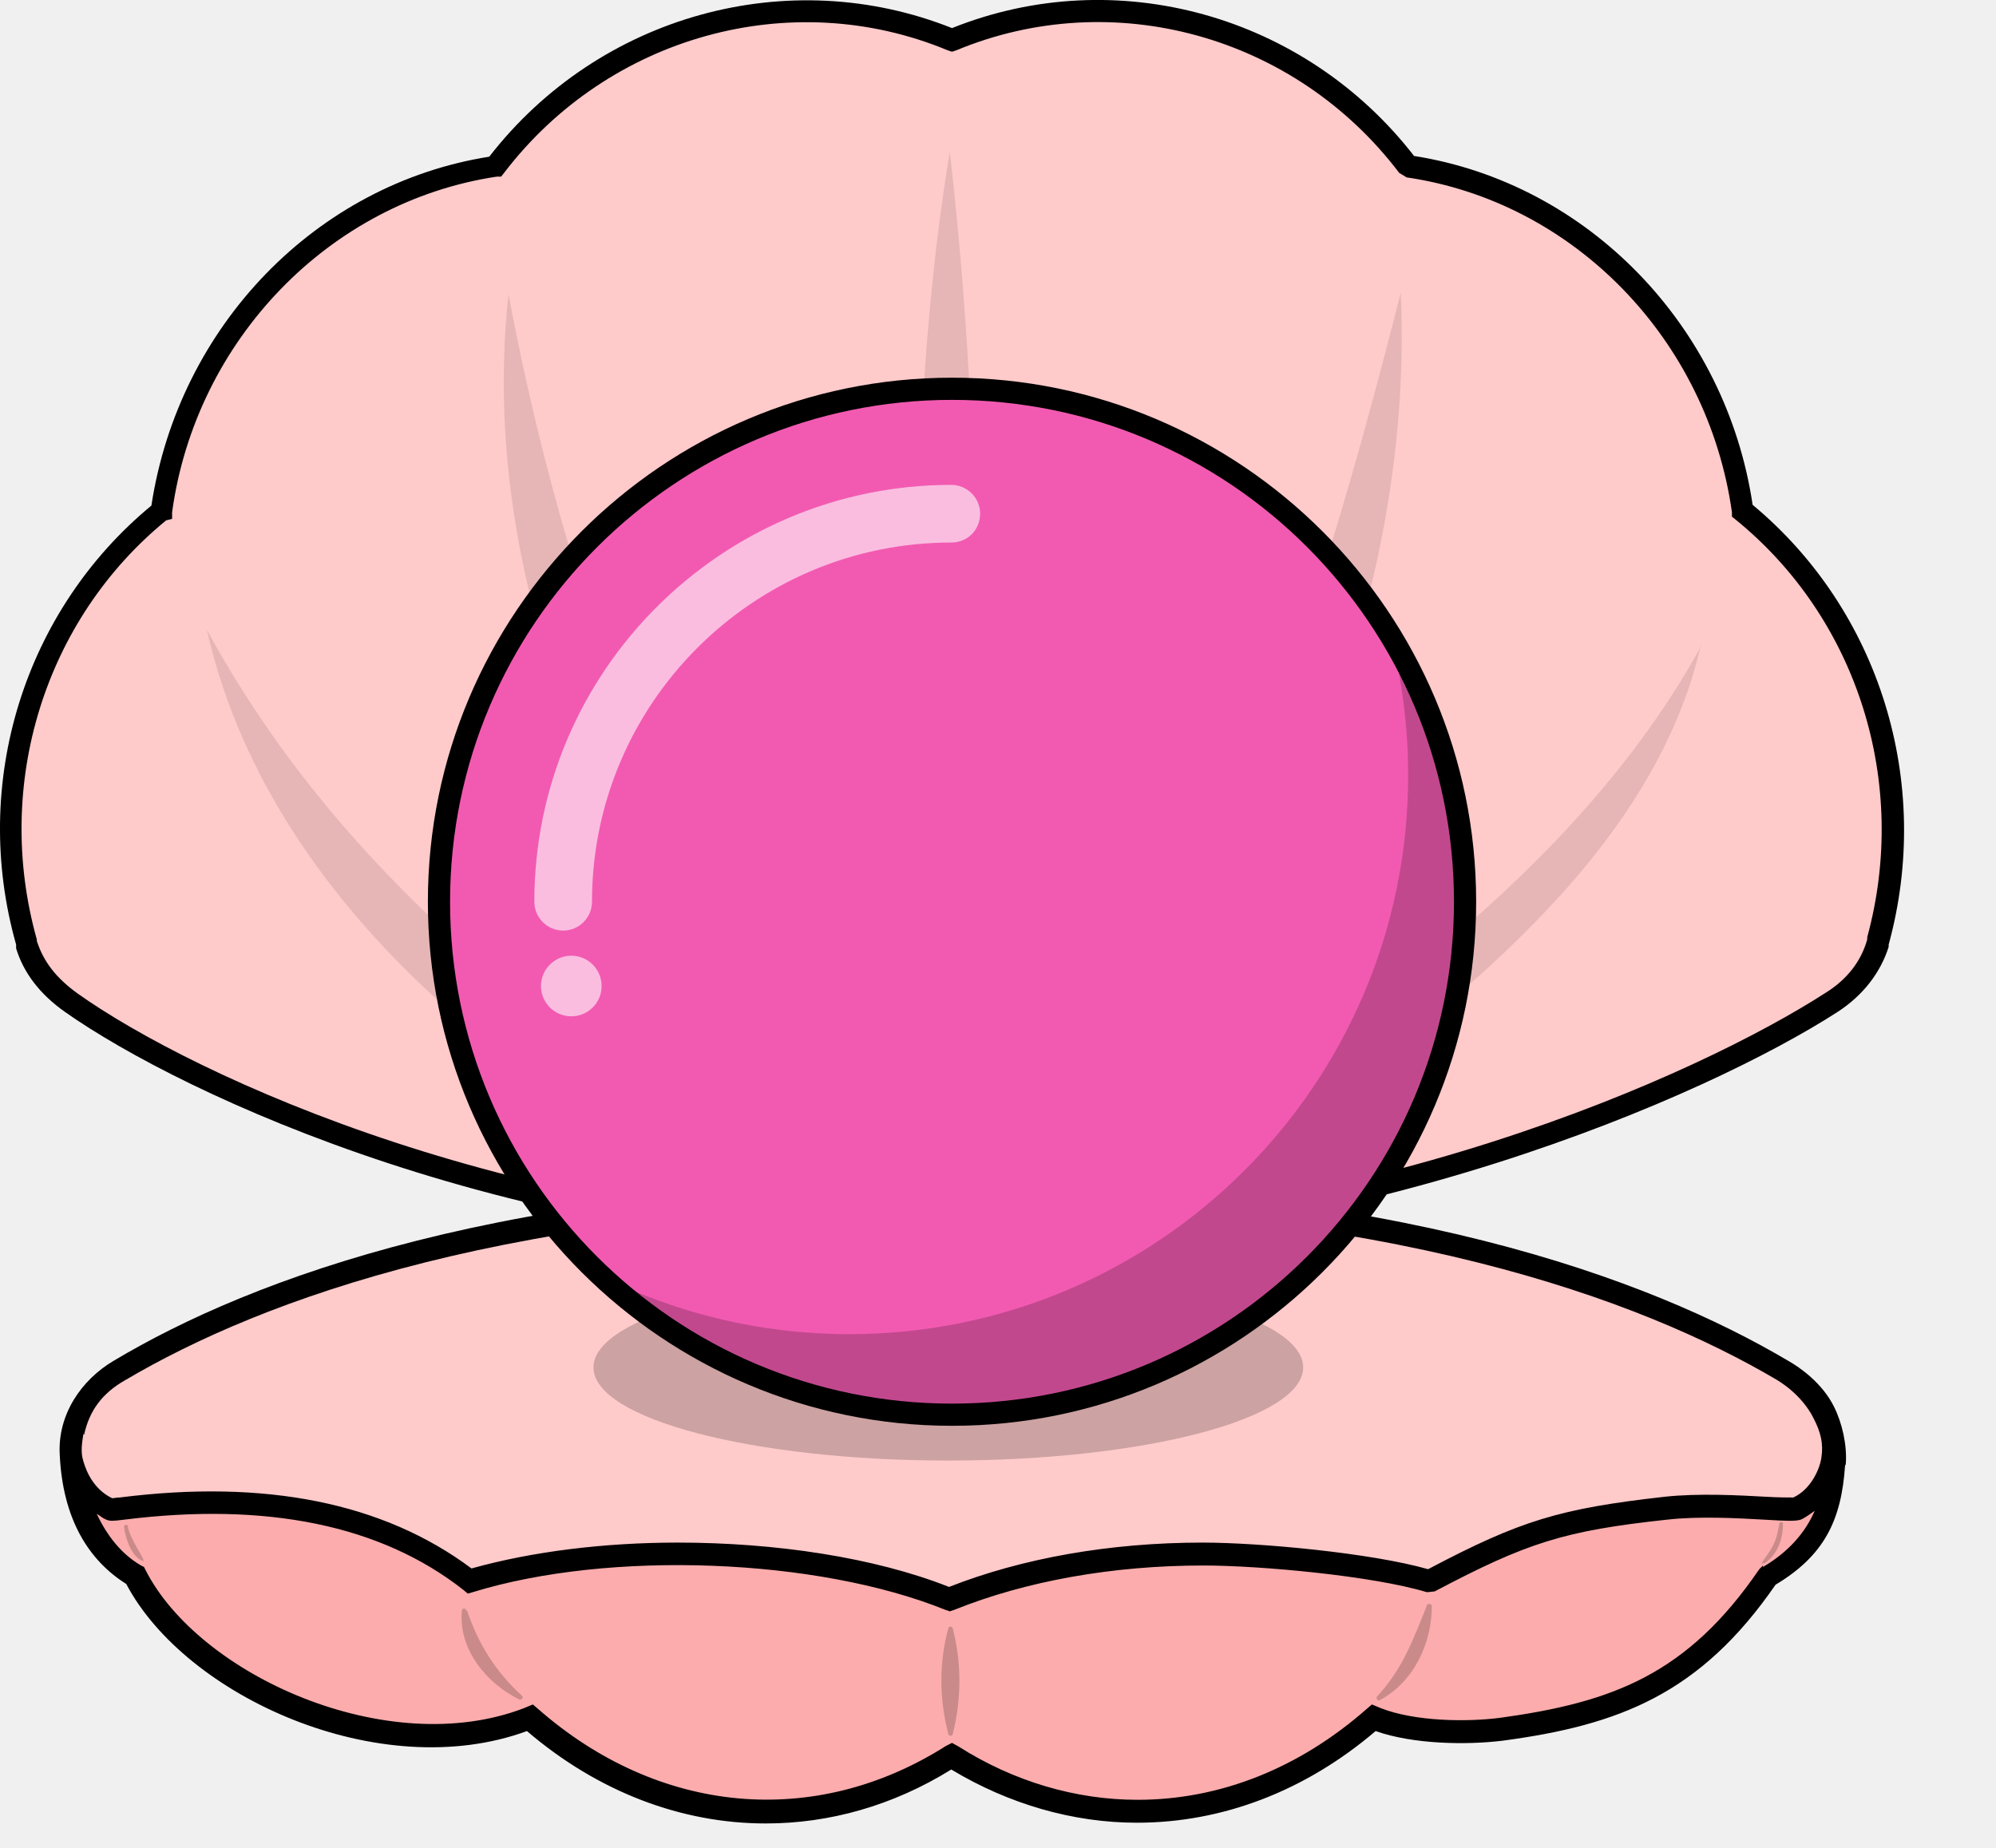
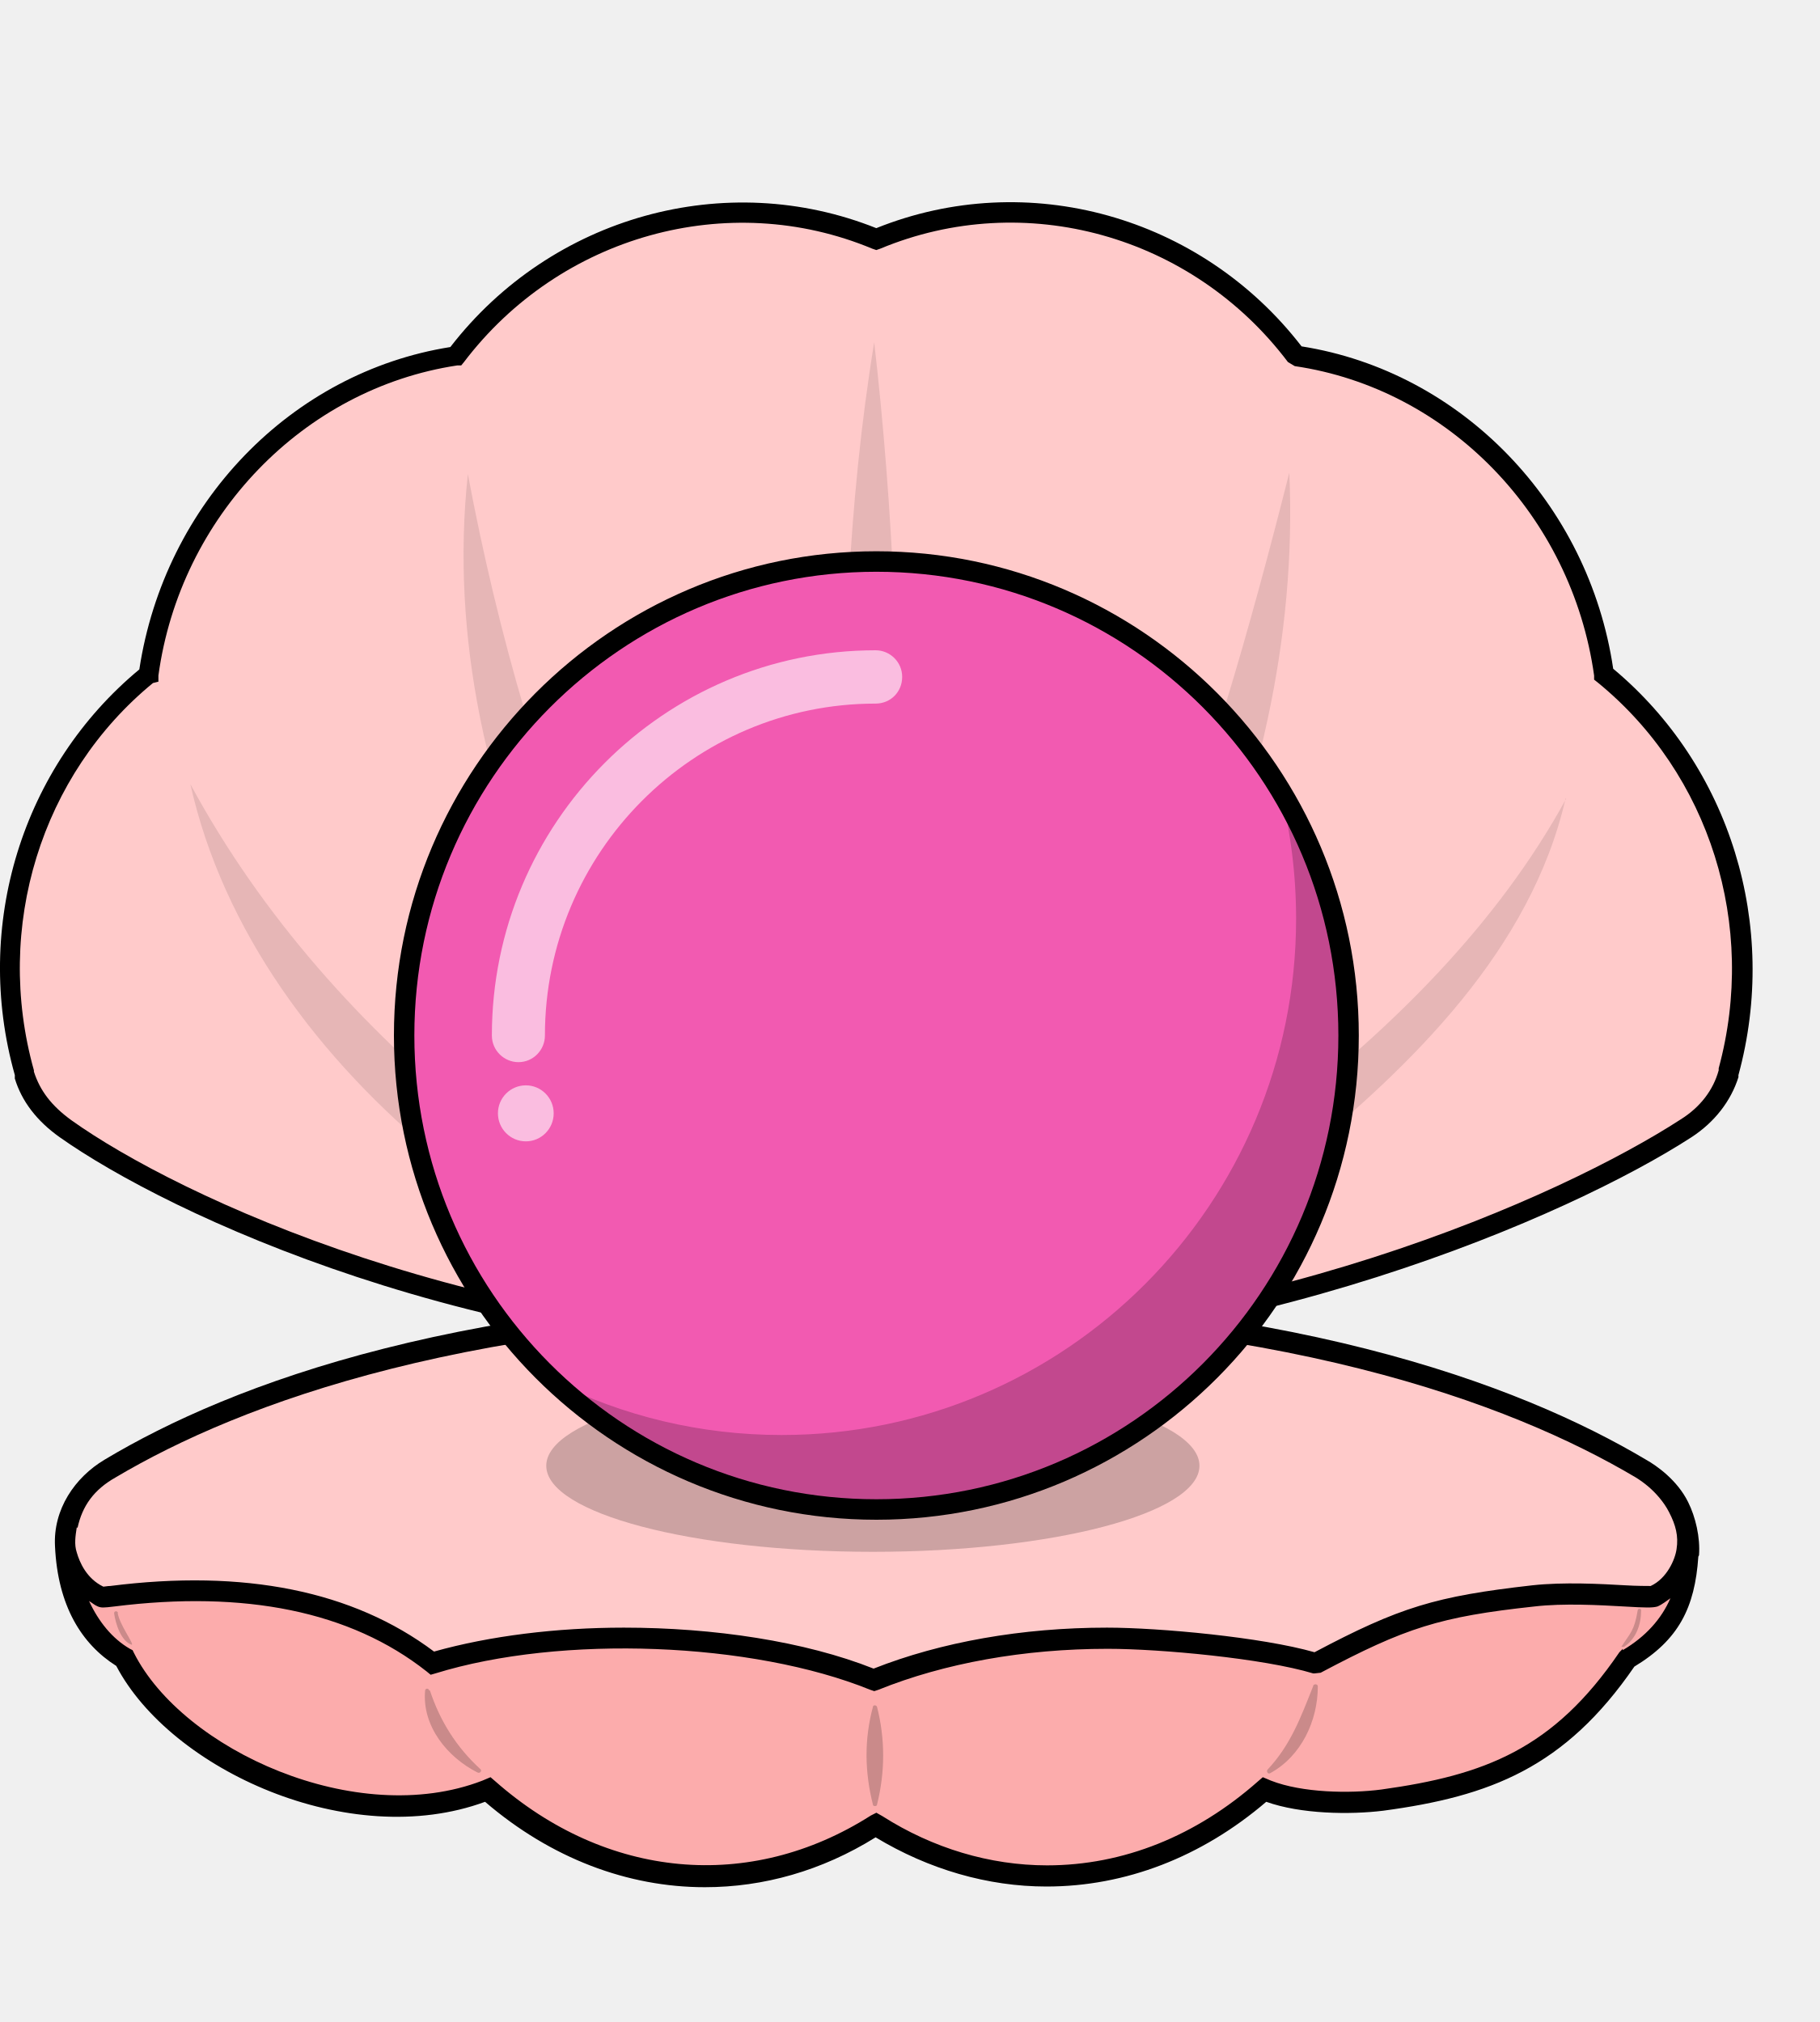
- <svg xmlns="http://www.w3.org/2000/svg" width="27" height="25" viewBox="0 0 27 25" fill="none">
-   <path d="M0.938 19.65C0.978 20.32 1.258 20.97 1.828 21.3C2.588 22.8 5.218 23.97 7.138 23.24H7.178C8.858 24.71 11.048 24.9 12.888 23.75C13.678 24.25 14.538 24.5 15.398 24.5C16.518 24.5 17.638 24.07 18.598 23.23H18.638C19.128 23.43 19.848 23.45 20.338 23.38C21.938 23.16 22.978 22.73 23.948 21.3C24.708 20.86 24.988 20.13 24.768 19.38C24.768 19.38 12.718 17.58 12.568 17.56C12.418 17.54 0.938 19.65 0.938 19.65Z" fill="#FCACAC" />
-   <path opacity="0.2" d="M12.888 22.03C13.008 22.5 13.008 22.98 12.888 23.46C12.888 23.49 12.828 23.49 12.828 23.46C12.708 22.99 12.698 22.51 12.828 22.03C12.828 22 12.878 22 12.888 22.03Z" fill="black" />
-   <path opacity="0.2" d="M6.318 21.79C6.468 22.24 6.708 22.62 7.058 22.94C7.088 22.96 7.058 23.01 7.018 22.99C6.578 22.77 6.198 22.31 6.248 21.79C6.248 21.76 6.298 21.75 6.308 21.79H6.318Z" fill="black" />
-   <path opacity="0.2" d="M1.728 20.65C1.758 20.83 1.968 21.1 1.938 21.12C1.778 21.07 1.698 20.81 1.678 20.66C1.678 20.62 1.728 20.62 1.738 20.66L1.728 20.65Z" fill="black" />
-   <path opacity="0.2" d="M19.368 21.73C19.368 22.23 19.128 22.75 18.668 23C18.638 23.02 18.608 22.98 18.628 22.95C18.968 22.59 19.118 22.18 19.298 21.73C19.298 21.69 19.368 21.69 19.368 21.73Z" fill="black" />
-   <path opacity="0.2" d="M24.118 20.62C24.118 20.82 24.048 21.03 23.868 21.15C23.858 21.15 23.838 21.15 23.828 21.15C23.958 20.95 24.018 20.92 24.068 20.62C24.068 20.58 24.128 20.59 24.118 20.62Z" fill="black" />
-   <path d="M22.538 20.4C21.138 20.56 20.638 20.7 19.338 21.39C18.598 21.16 17.048 21.02 16.278 21.02C15.118 21.02 13.918 21.2 12.848 21.63C11.058 20.9 8.208 20.81 6.358 21.38C4.358 19.83 1.568 20.45 1.498 20.42C1.088 20.24 0.998 19.95 0.968 19.65C0.968 19.62 0.968 19.59 0.968 19.56C0.968 19.17 1.248 18.76 1.638 18.53C3.338 17.52 6.788 16.14 12.888 16.14C18.988 16.14 22.438 17.53 24.138 18.53C24.288 18.62 24.418 18.73 24.528 18.86C24.588 18.93 24.638 19.01 24.678 19.09C24.718 19.16 24.748 19.24 24.768 19.31C24.878 19.71 24.848 20.14 24.318 20.39C24.228 20.43 23.278 20.3 22.558 20.39L22.538 20.4Z" fill="#FFCACA" />
-   <path d="M24.968 19.81C24.988 19.55 24.918 19.25 24.808 19.03C24.648 18.71 24.348 18.5 24.188 18.41C22.328 17.31 18.858 15.99 12.858 15.99C6.858 15.99 3.398 17.3 1.538 18.41C1.098 18.67 0.778 19.14 0.808 19.68C0.848 20.55 1.198 21.11 1.708 21.43C2.508 22.95 5.138 24.15 7.128 23.42C8.098 24.25 9.228 24.67 10.358 24.67C11.218 24.67 12.078 24.43 12.868 23.94C13.648 24.41 14.518 24.66 15.378 24.66C16.538 24.66 17.658 24.23 18.608 23.42C19.118 23.6 19.838 23.61 20.328 23.55C21.898 23.34 22.998 22.92 24.018 21.44C24.668 21.05 24.908 20.58 24.958 19.83L24.968 19.81ZM1.138 19.41C1.208 19.09 1.378 18.85 1.698 18.67C3.528 17.59 6.948 16.3 12.868 16.3C18.788 16.3 22.208 17.59 24.038 18.67C24.168 18.75 24.288 18.85 24.388 18.97C24.438 19.03 24.488 19.1 24.528 19.18C24.628 19.37 24.668 19.53 24.638 19.72C24.618 19.87 24.498 20.15 24.258 20.26C24.218 20.26 24.048 20.26 23.888 20.25C23.528 20.23 22.978 20.2 22.518 20.25C21.098 20.41 20.568 20.57 19.318 21.23C18.548 21.01 17.038 20.87 16.268 20.87C15.018 20.87 13.828 21.08 12.838 21.47C11.828 21.07 10.488 20.87 9.168 20.87C8.178 20.87 7.198 20.99 6.378 21.22C5.188 20.33 3.588 20.01 1.618 20.26C1.578 20.26 1.538 20.27 1.518 20.27C1.268 20.15 1.168 19.91 1.128 19.77C1.088 19.65 1.108 19.53 1.128 19.4L1.138 19.41ZM23.848 21.18L23.798 21.23C22.828 22.65 21.818 23.03 20.298 23.24C19.838 23.3 19.138 23.29 18.678 23.11L18.558 23.06L18.488 23.12C17.578 23.92 16.508 24.35 15.388 24.35C14.548 24.35 13.708 24.1 12.968 23.63L12.878 23.58L12.798 23.62C11.018 24.75 8.908 24.55 7.278 23.12L7.208 23.06L7.088 23.11C5.238 23.82 2.688 22.66 1.968 21.24L1.948 21.2L1.908 21.18C1.648 21.03 1.448 20.78 1.308 20.48C1.358 20.51 1.388 20.54 1.438 20.56C1.488 20.58 1.518 20.58 1.678 20.56C3.598 20.32 5.148 20.63 6.268 21.51L6.328 21.56L6.398 21.54C8.248 20.97 11.058 21.08 12.788 21.78L12.848 21.8L12.908 21.78C13.878 21.39 15.048 21.18 16.278 21.18C17.048 21.18 18.568 21.32 19.298 21.54H19.318L19.408 21.53C20.658 20.87 21.158 20.71 22.548 20.56C22.978 20.51 23.518 20.54 23.868 20.56C24.198 20.58 24.288 20.58 24.358 20.56C24.428 20.53 24.488 20.48 24.548 20.44C24.418 20.74 24.188 21 23.848 21.2V21.18Z" fill="black" />
-   <path d="M0.958 13.56C0.658 13.35 0.448 13.09 0.348 12.75C-0.242 10.62 0.468 8.31 2.178 6.91C2.508 4.49 4.348 2.59 6.698 2.25C8.158 0.33 10.678 -0.37 12.878 0.54C15.078 -0.37 17.588 0.33 19.048 2.25C21.388 2.59 23.228 4.49 23.568 6.91C25.278 8.3 25.988 10.61 25.408 12.74C25.308 13.08 25.078 13.36 24.778 13.55C23.398 14.44 18.658 16.78 12.708 16.78C6.758 16.78 2.258 14.48 0.958 13.56Z" fill="#FFCACA" />
-   <path d="M12.708 16.94C6.988 16.94 2.468 14.81 0.878 13.69C0.538 13.45 0.318 13.16 0.218 12.83V12.78C-0.402 10.59 0.328 8.26 2.048 6.84C2.418 4.41 4.278 2.49 6.618 2.12C8.108 0.2 10.668 -0.5 12.878 0.38C15.098 -0.51 17.648 0.2 19.128 2.11C21.478 2.48 23.348 4.41 23.708 6.83C25.428 8.26 26.148 10.59 25.548 12.78V12.81C25.438 13.16 25.198 13.47 24.858 13.69C23.108 14.82 18.318 16.94 12.698 16.94H12.708ZM1.048 13.44C2.608 14.55 7.058 16.64 12.708 16.64C18.358 16.64 22.978 14.54 24.698 13.43C24.988 13.25 25.178 13 25.258 12.71V12.68C25.828 10.59 25.128 8.37 23.478 7.03L23.428 6.99V6.93C23.098 4.59 21.288 2.73 19.028 2.4L18.928 2.34C17.518 0.48 15.058 -0.2 12.938 0.68L12.878 0.7L12.818 0.68C10.698 -0.2 8.228 0.49 6.818 2.34L6.778 2.39H6.718C4.458 2.73 2.648 4.6 2.328 6.93V7.02L2.248 7.04C0.608 8.38 -0.092 10.61 0.498 12.71V12.73C0.588 13.01 0.758 13.23 1.048 13.44Z" fill="black" />
+ <svg xmlns="http://www.w3.org/2000/svg" width="27" height="30" viewBox="0 0 27 30" fill="none">
+   <path d="M0.947 22.913C0.988 23.592 1.27 24.25 1.846 24.585C2.613 26.105 5.268 27.291 7.206 26.551H7.246C8.942 28.04 11.153 28.233 13.01 27.067C13.808 27.574 14.676 27.828 15.544 27.828C16.674 27.828 17.805 27.392 18.774 26.541H18.814C19.309 26.743 20.036 26.764 20.531 26.693C22.146 26.47 23.195 26.034 24.175 24.585C24.942 24.139 25.224 23.399 25.003 22.639C25.003 22.639 12.839 20.815 12.687 20.795C12.536 20.775 0.947 22.913 0.947 22.913Z" fill="#FCACAC" />
+   <path opacity="0.2" d="M13.011 25.325C13.132 25.801 13.132 26.287 13.011 26.774C13.011 26.804 12.95 26.804 12.95 26.774C12.829 26.297 12.819 25.811 12.95 25.325C12.95 25.294 13.001 25.294 13.011 25.325Z" fill="black" />
+   <path opacity="0.2" d="M6.378 25.082C6.529 25.538 6.772 25.923 7.125 26.247C7.155 26.267 7.125 26.318 7.084 26.298C6.64 26.075 6.257 25.609 6.307 25.082C6.307 25.051 6.358 25.041 6.368 25.082H6.378Z" fill="black" />
+   <path opacity="0.2" d="M1.744 23.926C1.774 24.109 1.986 24.382 1.956 24.403C1.794 24.352 1.714 24.088 1.693 23.936C1.693 23.896 1.744 23.896 1.754 23.936L1.744 23.926Z" fill="black" />
+   <path opacity="0.2" d="M19.55 25.02C19.55 25.527 19.308 26.054 18.844 26.308C18.814 26.328 18.783 26.287 18.803 26.257C19.147 25.892 19.298 25.477 19.48 25.02C19.48 24.98 19.55 24.98 19.55 25.02Z" fill="black" />
+   <path opacity="0.2" d="M24.346 23.896C24.346 24.099 24.275 24.312 24.093 24.433C24.083 24.433 24.063 24.433 24.053 24.433C24.184 24.23 24.244 24.2 24.295 23.896C24.295 23.856 24.356 23.866 24.346 23.896Z" fill="black" />
+   <path d="M22.752 23.673C21.339 23.835 20.834 23.977 19.522 24.676C18.775 24.443 17.21 24.302 16.433 24.302C15.262 24.302 14.051 24.484 12.971 24.92C11.164 24.18 8.287 24.089 6.419 24.666C4.401 23.096 1.584 23.724 1.514 23.693C1.1 23.511 1.009 23.217 0.979 22.913C0.979 22.883 0.979 22.852 0.979 22.822C0.979 22.427 1.261 22.011 1.655 21.778C3.371 20.755 6.854 19.356 13.011 19.356C19.169 19.356 22.651 20.765 24.367 21.778C24.519 21.869 24.65 21.981 24.761 22.113C24.822 22.183 24.872 22.265 24.913 22.346C24.953 22.417 24.983 22.498 25.003 22.569C25.114 22.974 25.084 23.41 24.549 23.663C24.458 23.704 23.499 23.572 22.773 23.663L22.752 23.673Z" fill="#FFCACA" />
+   <path d="M25.205 23.075C25.225 22.811 25.154 22.507 25.043 22.285C24.882 21.96 24.579 21.747 24.417 21.656C22.54 20.541 19.037 19.204 12.98 19.204C6.924 19.204 3.431 20.531 1.553 21.656C1.109 21.92 0.786 22.396 0.816 22.943C0.857 23.825 1.21 24.392 1.725 24.717C2.532 26.257 5.187 27.473 7.196 26.733C8.175 27.574 9.316 28 10.457 28C11.325 28 12.193 27.757 12.99 27.26C13.778 27.736 14.656 27.99 15.524 27.99C16.695 27.99 17.826 27.554 18.785 26.733C19.299 26.916 20.026 26.926 20.521 26.865C22.106 26.652 23.216 26.227 24.246 24.727C24.902 24.331 25.144 23.855 25.195 23.095L25.205 23.075ZM1.15 22.67C1.22 22.345 1.392 22.102 1.715 21.92C3.562 20.825 7.014 19.518 12.99 19.518C18.966 19.518 22.419 20.825 24.266 21.92C24.397 22.001 24.518 22.102 24.619 22.224C24.67 22.285 24.72 22.355 24.761 22.436C24.861 22.629 24.902 22.791 24.872 22.984C24.851 23.136 24.73 23.419 24.488 23.531C24.448 23.531 24.276 23.531 24.114 23.521C23.751 23.5 23.196 23.47 22.732 23.521C21.298 23.683 20.763 23.845 19.501 24.514C18.724 24.291 17.2 24.149 16.422 24.149C15.161 24.149 13.96 24.362 12.96 24.757C11.941 24.352 10.588 24.149 9.255 24.149C8.256 24.149 7.267 24.271 6.439 24.504C5.238 23.602 3.623 23.278 1.634 23.531C1.594 23.531 1.553 23.541 1.533 23.541C1.281 23.419 1.18 23.176 1.139 23.034C1.099 22.913 1.119 22.791 1.139 22.659L1.15 22.67ZM24.074 24.463L24.024 24.514C23.044 25.953 22.025 26.338 20.491 26.551C20.026 26.612 19.32 26.601 18.855 26.419L18.734 26.368L18.663 26.429C17.745 27.24 16.665 27.676 15.534 27.676C14.686 27.676 13.838 27.422 13.091 26.946L13.001 26.895L12.92 26.936C11.123 28.081 8.993 27.878 7.348 26.429L7.277 26.368L7.156 26.419C5.288 27.139 2.714 25.963 1.987 24.524L1.967 24.483L1.927 24.463C1.664 24.311 1.462 24.058 1.321 23.754C1.372 23.784 1.402 23.815 1.452 23.835C1.503 23.855 1.533 23.855 1.695 23.835C3.633 23.592 5.197 23.906 6.328 24.798L6.389 24.848L6.459 24.828C8.327 24.25 11.163 24.362 12.91 25.071L12.97 25.091L13.031 25.071C14.01 24.676 15.191 24.463 16.433 24.463C17.21 24.463 18.744 24.605 19.481 24.828H19.501L19.592 24.818C20.854 24.149 21.359 23.987 22.762 23.835C23.196 23.784 23.741 23.815 24.094 23.835C24.427 23.855 24.518 23.855 24.589 23.835C24.66 23.805 24.72 23.754 24.781 23.713C24.649 24.017 24.417 24.281 24.074 24.483V24.463Z" fill="black" />
+   <path d="M0.969 16.742C0.666 16.529 0.454 16.265 0.353 15.921C-0.243 13.762 0.474 11.422 2.2 10.003C2.533 7.551 4.391 5.625 6.763 5.281C8.237 3.335 10.78 2.626 13.001 3.548C15.222 2.626 17.756 3.335 19.23 5.281C21.592 5.625 23.449 7.551 23.792 10.003C25.518 11.412 26.235 13.752 25.65 15.911C25.549 16.255 25.317 16.539 25.014 16.732C23.621 17.634 18.836 20.005 12.83 20.005C6.823 20.005 2.281 17.674 0.969 16.742Z" fill="#FFCACA" />
+   <path d="M12.828 20.167C7.054 20.167 2.491 18.008 0.886 16.873C0.543 16.63 0.321 16.336 0.22 16.002V15.951C-0.406 13.732 0.331 11.371 2.067 9.932C2.441 7.469 4.319 5.524 6.681 5.149C8.185 3.203 10.769 2.494 13 3.385C15.241 2.484 17.815 3.203 19.309 5.139C21.681 5.514 23.569 7.469 23.932 9.922C25.668 11.371 26.395 13.732 25.79 15.951V15.982C25.678 16.336 25.436 16.65 25.093 16.873C23.326 18.018 18.491 20.167 12.818 20.167H12.828ZM1.058 16.62C2.633 17.745 7.125 19.863 12.828 19.863C18.532 19.863 23.195 17.735 24.931 16.61C25.224 16.427 25.416 16.174 25.497 15.88V15.85C26.072 13.732 25.366 11.482 23.7 10.124L23.649 10.084V10.023C23.316 7.652 21.489 5.767 19.208 5.432L19.107 5.372C17.684 3.487 15.2 2.798 13.06 3.689L13 3.71L12.939 3.689C10.799 2.798 8.306 3.497 6.883 5.372L6.842 5.422H6.782C4.5 5.767 2.673 7.662 2.35 10.023V10.114L2.269 10.134C0.614 11.492 -0.093 13.752 0.503 15.88V15.9C0.594 16.184 0.765 16.407 1.058 16.62Z" fill="black" />
  <g opacity="0.1">
-     <path d="M12.768 16.79C12.508 11.92 12.068 6.8 12.848 2.05C13.408 6.91 13.248 12.02 12.768 16.79Z" fill="black" />
-     <path d="M18.948 3.96C19.168 8.77 16.658 13.9 13.008 16.83C16.328 13.31 17.808 8.45 18.948 3.96Z" fill="black" />
-     <path d="M23.008 8.73C22.498 10.94 20.758 12.63 19.058 14.01C17.338 15.32 15.198 16.62 13.108 16.91C16.778 14.95 21.018 12.38 23.018 8.73H23.008Z" fill="black" />
-     <path d="M6.878 3.98C7.758 8.66 9.558 13.21 12.548 16.86C9.088 13.63 6.358 8.75 6.878 3.98Z" fill="black" />
-     <path d="M2.798 8.52C4.918 12.42 8.638 14.94 12.498 16.92C8.388 16.05 3.758 12.8 2.798 8.52Z" fill="black" />
+     <path d="M12.888 20.015C12.625 15.08 12.181 9.891 12.969 5.078C13.534 10.003 13.372 15.181 12.888 20.015Z" fill="black" />
+     <path d="M19.127 7.013C19.349 11.888 16.815 17.086 13.131 20.055C16.482 16.488 17.976 11.563 19.127 7.013Z" fill="black" />
+     <path d="M23.226 11.847C22.711 14.087 20.955 15.799 19.239 17.198C17.502 18.525 15.342 19.843 13.232 20.137C16.937 18.15 21.217 15.546 23.236 11.847H23.226Z" fill="black" />
+     <path d="M6.941 7.034C7.83 11.776 9.647 16.387 12.665 20.086C9.172 16.813 6.416 11.867 6.941 7.034Z" fill="black" />
+     <path d="M2.824 11.634C4.964 15.586 8.719 18.14 12.616 20.147C8.467 19.265 3.793 15.972 2.824 11.634Z" fill="black" />
  </g>
-   <path opacity="0.2" d="M12.828 19.76C15.479 19.76 17.628 19.196 17.628 18.5C17.628 17.805 15.479 17.24 12.828 17.24C10.177 17.24 8.028 17.805 8.028 18.5C8.028 19.196 10.177 19.76 12.828 19.76Z" fill="black" />
-   <path d="M12.878 19.14C16.711 19.14 19.818 16.033 19.818 12.2C19.818 8.368 16.711 5.26 12.878 5.26C9.045 5.26 5.938 8.368 5.938 12.2C5.938 16.033 9.045 19.14 12.878 19.14Z" fill="#F25AB1" />
-   <path d="M12.878 19.29C8.968 19.29 5.788 16.11 5.788 12.2C5.788 8.29 8.968 5.11 12.878 5.11C16.788 5.11 19.968 8.29 19.968 12.2C19.968 16.11 16.788 19.29 12.878 19.29ZM12.878 5.41C9.138 5.41 6.088 8.45 6.088 12.2C6.088 15.95 9.128 18.99 12.878 18.99C16.628 18.99 19.668 15.95 19.668 12.2C19.668 8.45 16.628 5.41 12.878 5.41Z" fill="black" />
-   <path opacity="0.6" d="M7.618 12.59C7.408 12.59 7.228 12.42 7.228 12.2C7.228 9.09 9.758 6.56 12.868 6.56C13.078 6.56 13.258 6.73 13.258 6.95C13.258 7.17 13.088 7.34 12.868 7.34C10.188 7.34 8.008 9.52 8.008 12.2C8.008 12.41 7.838 12.59 7.618 12.59Z" fill="white" />
-   <path opacity="0.2" d="M18.818 8.62C18.968 9.22 19.048 9.85 19.048 10.49C19.048 14.67 15.658 18.05 11.488 18.05C10.288 18.05 9.158 17.77 8.148 17.27C9.388 18.42 11.048 19.13 12.878 19.13C16.708 19.13 19.818 16.02 19.818 12.19C19.818 10.88 19.458 9.66 18.828 8.61L18.818 8.62Z" fill="black" />
-   <path opacity="0.6" d="M7.728 13.75C7.955 13.75 8.138 13.567 8.138 13.34C8.138 13.114 7.955 12.93 7.728 12.93C7.502 12.93 7.318 13.114 7.318 13.34C7.318 13.567 7.502 13.75 7.728 13.75Z" fill="white" />
+   <path opacity="0.2" d="M12.949 23.024C15.625 23.024 17.794 22.453 17.794 21.747C17.794 21.042 15.625 20.471 12.949 20.471C10.273 20.471 8.104 21.042 8.104 21.747C8.104 22.453 10.273 23.024 12.949 23.024Z" fill="black" />
+   <path d="M13 22.396C16.869 22.396 20.005 19.247 20.005 15.363C20.005 11.479 16.869 8.331 13 8.331C9.131 8.331 5.994 11.479 5.994 15.363C5.994 19.247 9.131 22.396 13 22.396Z" fill="#F25AB1" />
+   <path d="M13.001 22.548C9.054 22.548 5.844 19.326 5.844 15.363C5.844 11.401 9.054 8.179 13.001 8.179C16.948 8.179 20.158 11.401 20.158 15.363C20.158 19.326 16.948 22.548 13.001 22.548ZM13.001 8.483C9.225 8.483 6.147 11.563 6.147 15.363C6.147 19.163 9.215 22.244 13.001 22.244C16.786 22.244 19.855 19.163 19.855 15.363C19.855 11.563 16.786 8.483 13.001 8.483Z" fill="black" />
+   <path opacity="0.6" d="M7.691 15.759C7.479 15.759 7.297 15.586 7.297 15.364C7.297 12.212 9.851 9.648 12.99 9.648C13.202 9.648 13.384 9.82 13.384 10.043C13.384 10.266 13.212 10.439 12.99 10.439C10.285 10.439 8.084 12.648 8.084 15.364C8.084 15.576 7.913 15.759 7.691 15.759Z" fill="white" />
+   <path opacity="0.2" d="M18.995 11.736C19.147 12.344 19.228 12.982 19.228 13.63C19.228 17.866 15.806 21.291 11.596 21.291C10.385 21.291 9.244 21.008 8.225 20.501C9.476 21.666 11.152 22.386 12.999 22.386C16.866 22.386 20.005 19.234 20.005 15.353C20.005 14.026 19.642 12.789 19.006 11.725L18.995 11.736Z" fill="black" />
+   <path opacity="0.6" d="M7.801 16.934C8.029 16.934 8.214 16.748 8.214 16.518C8.214 16.289 8.029 16.103 7.801 16.103C7.572 16.103 7.387 16.289 7.387 16.518C7.387 16.748 7.572 16.934 7.801 16.934Z" fill="white" />
</svg>
